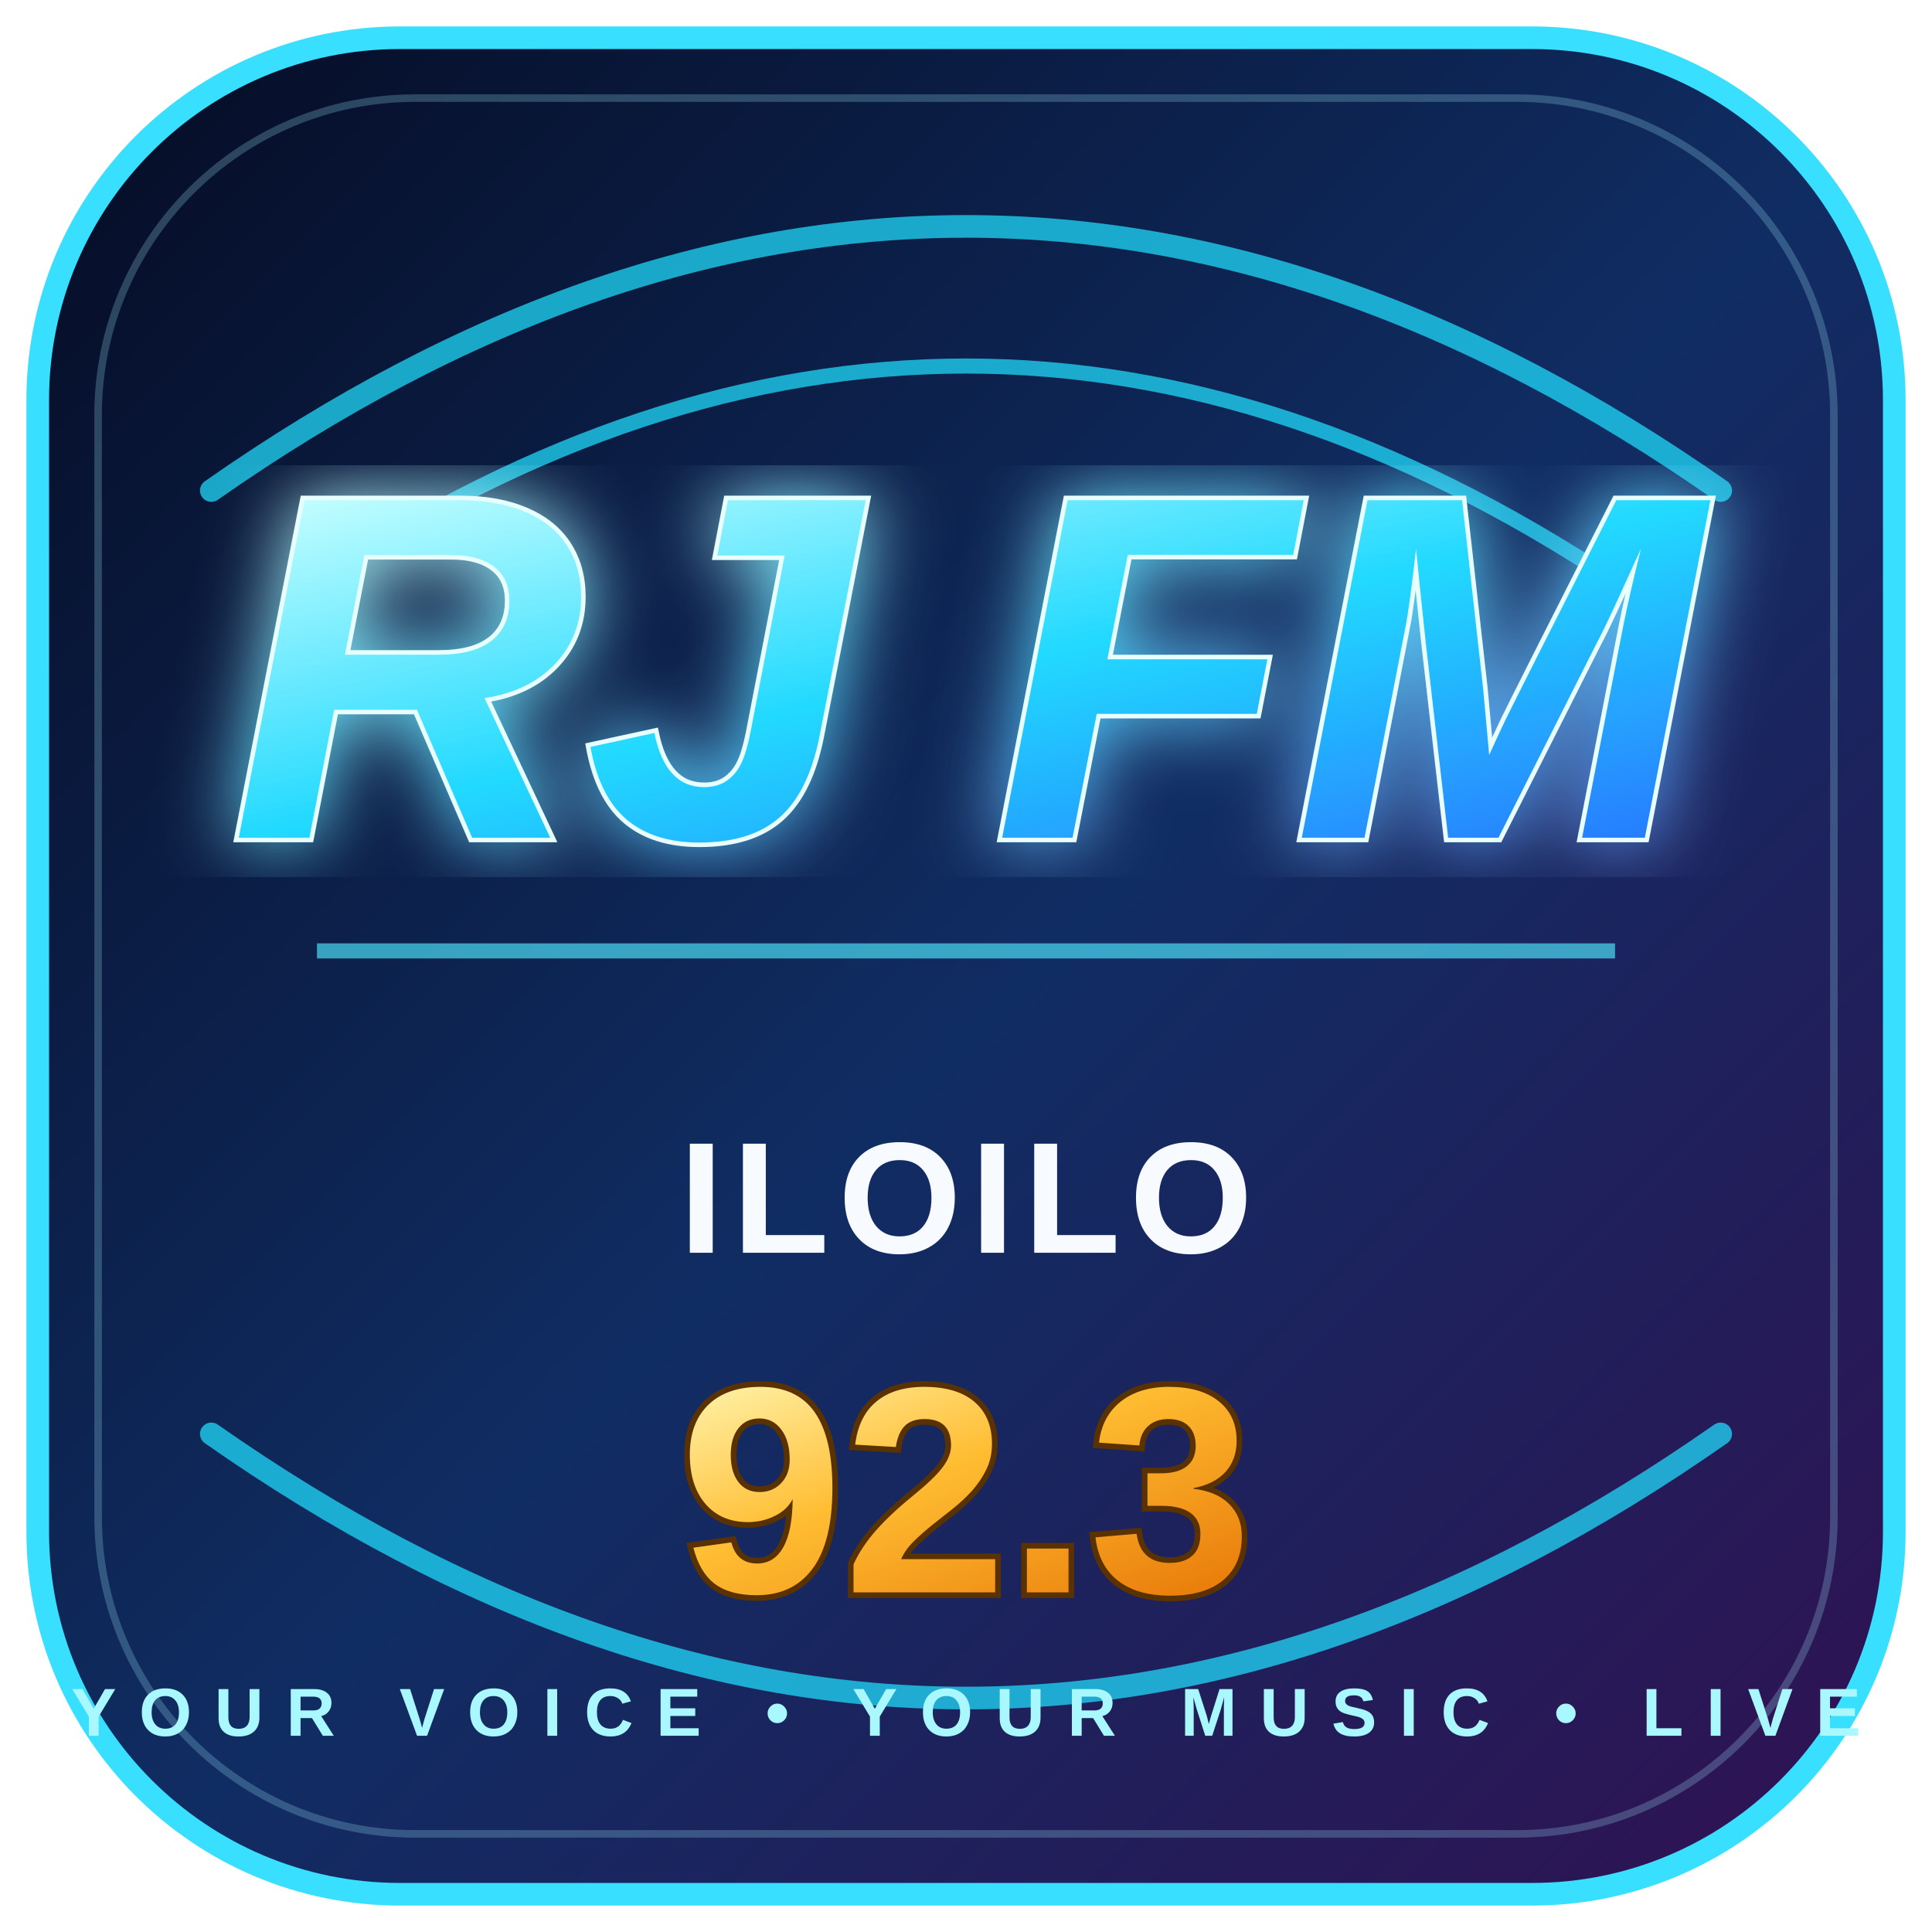
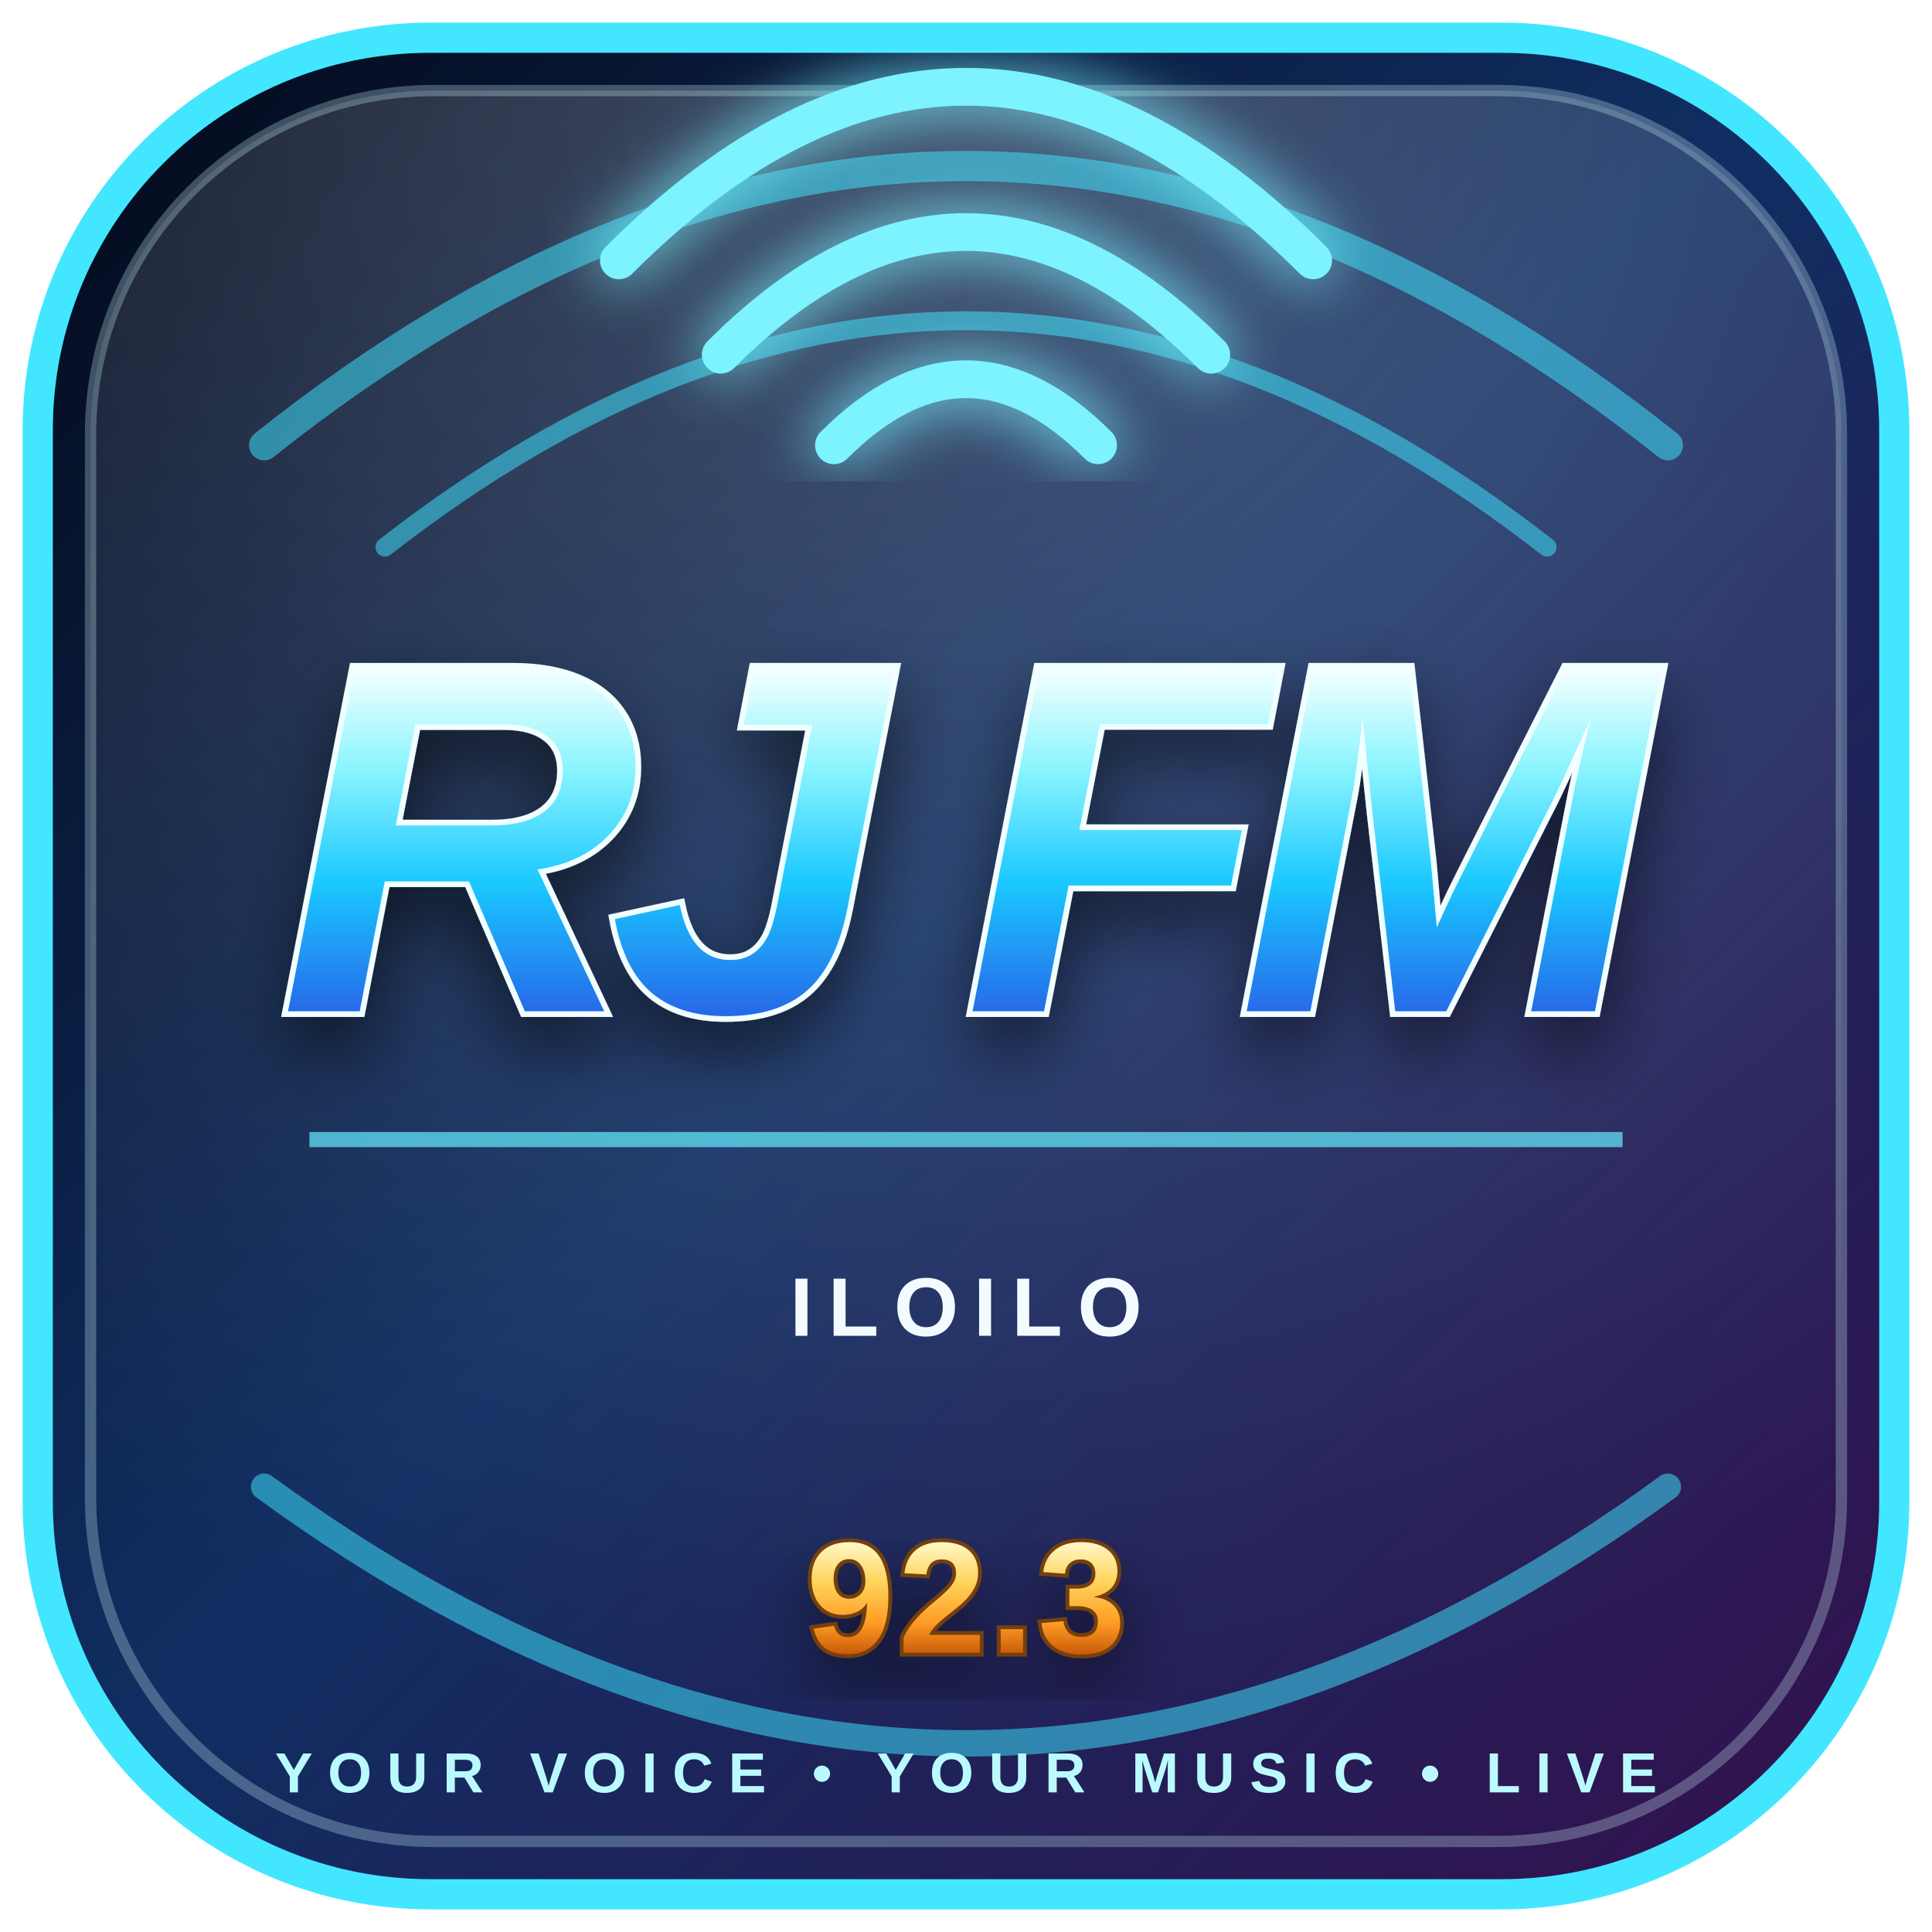
- <svg xmlns="http://www.w3.org/2000/svg" viewBox="0 0 256 256">
+ <svg xmlns="http://www.w3.org/2000/svg" viewBox="0 0 512 512" role="img" aria-label="RJ FM ILOILO 92.3">
  <defs>
    <linearGradient id="bg" x1="0" y1="0" x2="1" y2="1">
-       <stop stop-color="#050b22" />
-       <stop offset=".52" stop-color="#102d63" />
-       <stop offset="1" stop-color="#321052" />
+       <stop stop-color="#030817" />
+       <stop offset=".48" stop-color="#102e62" />
+       <stop offset="1" stop-color="#35104d" />
    </linearGradient>
-     <linearGradient id="gold" x1="0" y1="0" x2="1" y2="1">
-       <stop stop-color="#fff2a8" />
-       <stop offset=".42" stop-color="#ffbd32" />
-       <stop offset="1" stop-color="#e87908" />
+     <linearGradient id="cyan" x1="0" y1="0" x2="0" y2="1">
+       <stop stop-color="#f4ffff" />
+       <stop offset=".28" stop-color="#8df5ff" />
+       <stop offset=".62" stop-color="#1ac8ff" />
+       <stop offset="1" stop-color="#2767e8" />
    </linearGradient>
-     <linearGradient id="cyan" x1="0" y1="0" x2="1" y2="1">
-       <stop stop-color="#c9ffff" />
-       <stop offset=".5" stop-color="#21d9ff" />
-       <stop offset="1" stop-color="#2877ff" />
+     <linearGradient id="gold" x1="0" y1="0" x2="0" y2="1">
+       <stop stop-color="#fff8c8" />
+       <stop offset=".35" stop-color="#ffd45c" />
+       <stop offset=".72" stop-color="#ff9c24" />
+       <stop offset="1" stop-color="#c85a08" />
    </linearGradient>
+     <radialGradient id="shine" cx="50%" cy="0%" r="95%">
+       <stop stop-color="#fff" stop-opacity=".23" />
+       <stop offset="1" stop-color="#fff" stop-opacity="0" />
+     </radialGradient>
    <filter id="glow">
-       <feGaussianBlur stdDeviation="5" result="b" />
+       <feGaussianBlur stdDeviation="8" result="b" />
      <feMerge>
        <feMergeNode in="b" />
        <feMergeNode in="SourceGraphic" />
      </feMerge>
    </filter>
+     <filter id="shadow" x="-30%" y="-30%" width="160%" height="170%">
+       <feGaussianBlur in="SourceAlpha" stdDeviation="9" />
+       <feOffset dy="9" />
+       <feComponentTransfer>
+         <feFuncA type="linear" slope=".55" />
+       </feComponentTransfer>
+       <feMerge>
+         <feMergeNode />
+         <feMergeNode in="SourceGraphic" />
+       </feMerge>
+     </filter>
  </defs>
-   <rect x="5" y="5" width="246" height="246" rx="48" fill="url(#bg)" stroke="#39dfff" stroke-width="3" />
-   <rect x="13" y="13" width="230" height="230" rx="42" fill="none" stroke="#a5edff" stroke-opacity=".24" />
-   <g fill="none" stroke="#20dfff" stroke-linecap="round" opacity=".72">
-     <path d="M28 65Q128 -5 228 65" stroke-width="3" />
-     <path d="M42 77Q128 20 214 77" stroke-width="2" />
-     <path d="M28 190Q128 260 228 190" stroke-width="3" />
+   <rect x="10" y="10" width="492" height="492" rx="104" fill="url(#bg)" stroke="#42e7ff" stroke-width="8" />
+   <rect x="24" y="24" width="464" height="464" rx="91" fill="url(#shine)" stroke="#d4fbff" stroke-opacity=".28" stroke-width="3" />
+   <g fill="none" stroke="#3ee4ff" stroke-linecap="round" opacity=".52">
+     <path d="M70 118Q256 -30 442 118" stroke-width="8" />
+     <path d="M102 145Q256 25 410 145" stroke-width="5" />
+     <path d="M70 394Q256 530 442 394" stroke-width="7" />
  </g>
-   <g filter="url(#glow)" text-anchor="middle" font-family="Arial,sans-serif" font-style="italic" font-weight="900">
-     <text x="128" y="111" font-size="65" fill="url(#cyan)" stroke="#e8ffff" stroke-width="1.2" paint-order="stroke">RJ FM</text>
+   <g transform="translate(256 118)" fill="none" stroke="#7cf3ff" stroke-width="10" stroke-linecap="round" filter="url(#glow)">
+     <path d="M-35 0q35 -35 70 0" />
+     <path d="M-65 -24q65 -65 130 0" />
+     <path d="M-92 -49q92 -92 184 0" />
  </g>
-   <path d="M42 126H214" stroke="#50e8ff" stroke-opacity=".65" stroke-width="2" />
-   <text x="128" y="166" text-anchor="middle" font-family="Arial,sans-serif" font-weight="900" font-size="21" letter-spacing="1.2" fill="#f7fbff">ILOILO</text>
-   <text x="128" y="211" text-anchor="middle" font-family="Arial,sans-serif" font-weight="900" font-size="39" fill="url(#gold)" stroke="#5a3100" stroke-width="1.5" paint-order="stroke">92.3</text>
-   <text x="128" y="230" text-anchor="middle" font-family="Arial,sans-serif" font-weight="700" font-size="9" letter-spacing="3" fill="#a9f8ff">YOUR VOICE • YOUR MUSIC • LIVE</text>
+   <g text-anchor="middle" font-family="Arial,Helvetica,sans-serif" font-weight="900" font-style="italic" filter="url(#shadow)">
+     <text x="256" y="268" font-size="132" letter-spacing="-8" fill="url(#cyan)" stroke="#f1ffff" stroke-width="3" paint-order="stroke">RJ FM</text>
+   </g>
+   <path d="M82 302H430" stroke="#66edff" stroke-width="4" opacity=".7" />
+   <text x="256" y="354" text-anchor="middle" font-family="Arial,Helvetica,sans-serif" font-size="22" font-weight="900" letter-spacing="4" fill="#f3fbff">ILOILO</text>
+   <text x="256" y="438" text-anchor="middle" font-family="Arial,Helvetica,sans-serif" font-size="42" font-weight="900" letter-spacing="1" fill="url(#gold)" stroke="#75400c" stroke-width="2" paint-order="stroke" filter="url(#shadow)">92.3</text>
+   <text x="256" y="475" text-anchor="middle" font-family="Arial,Helvetica,sans-serif" font-size="15" font-weight="700" letter-spacing="4" fill="#bafaff">YOUR VOICE • YOUR MUSIC • LIVE</text>
</svg>
